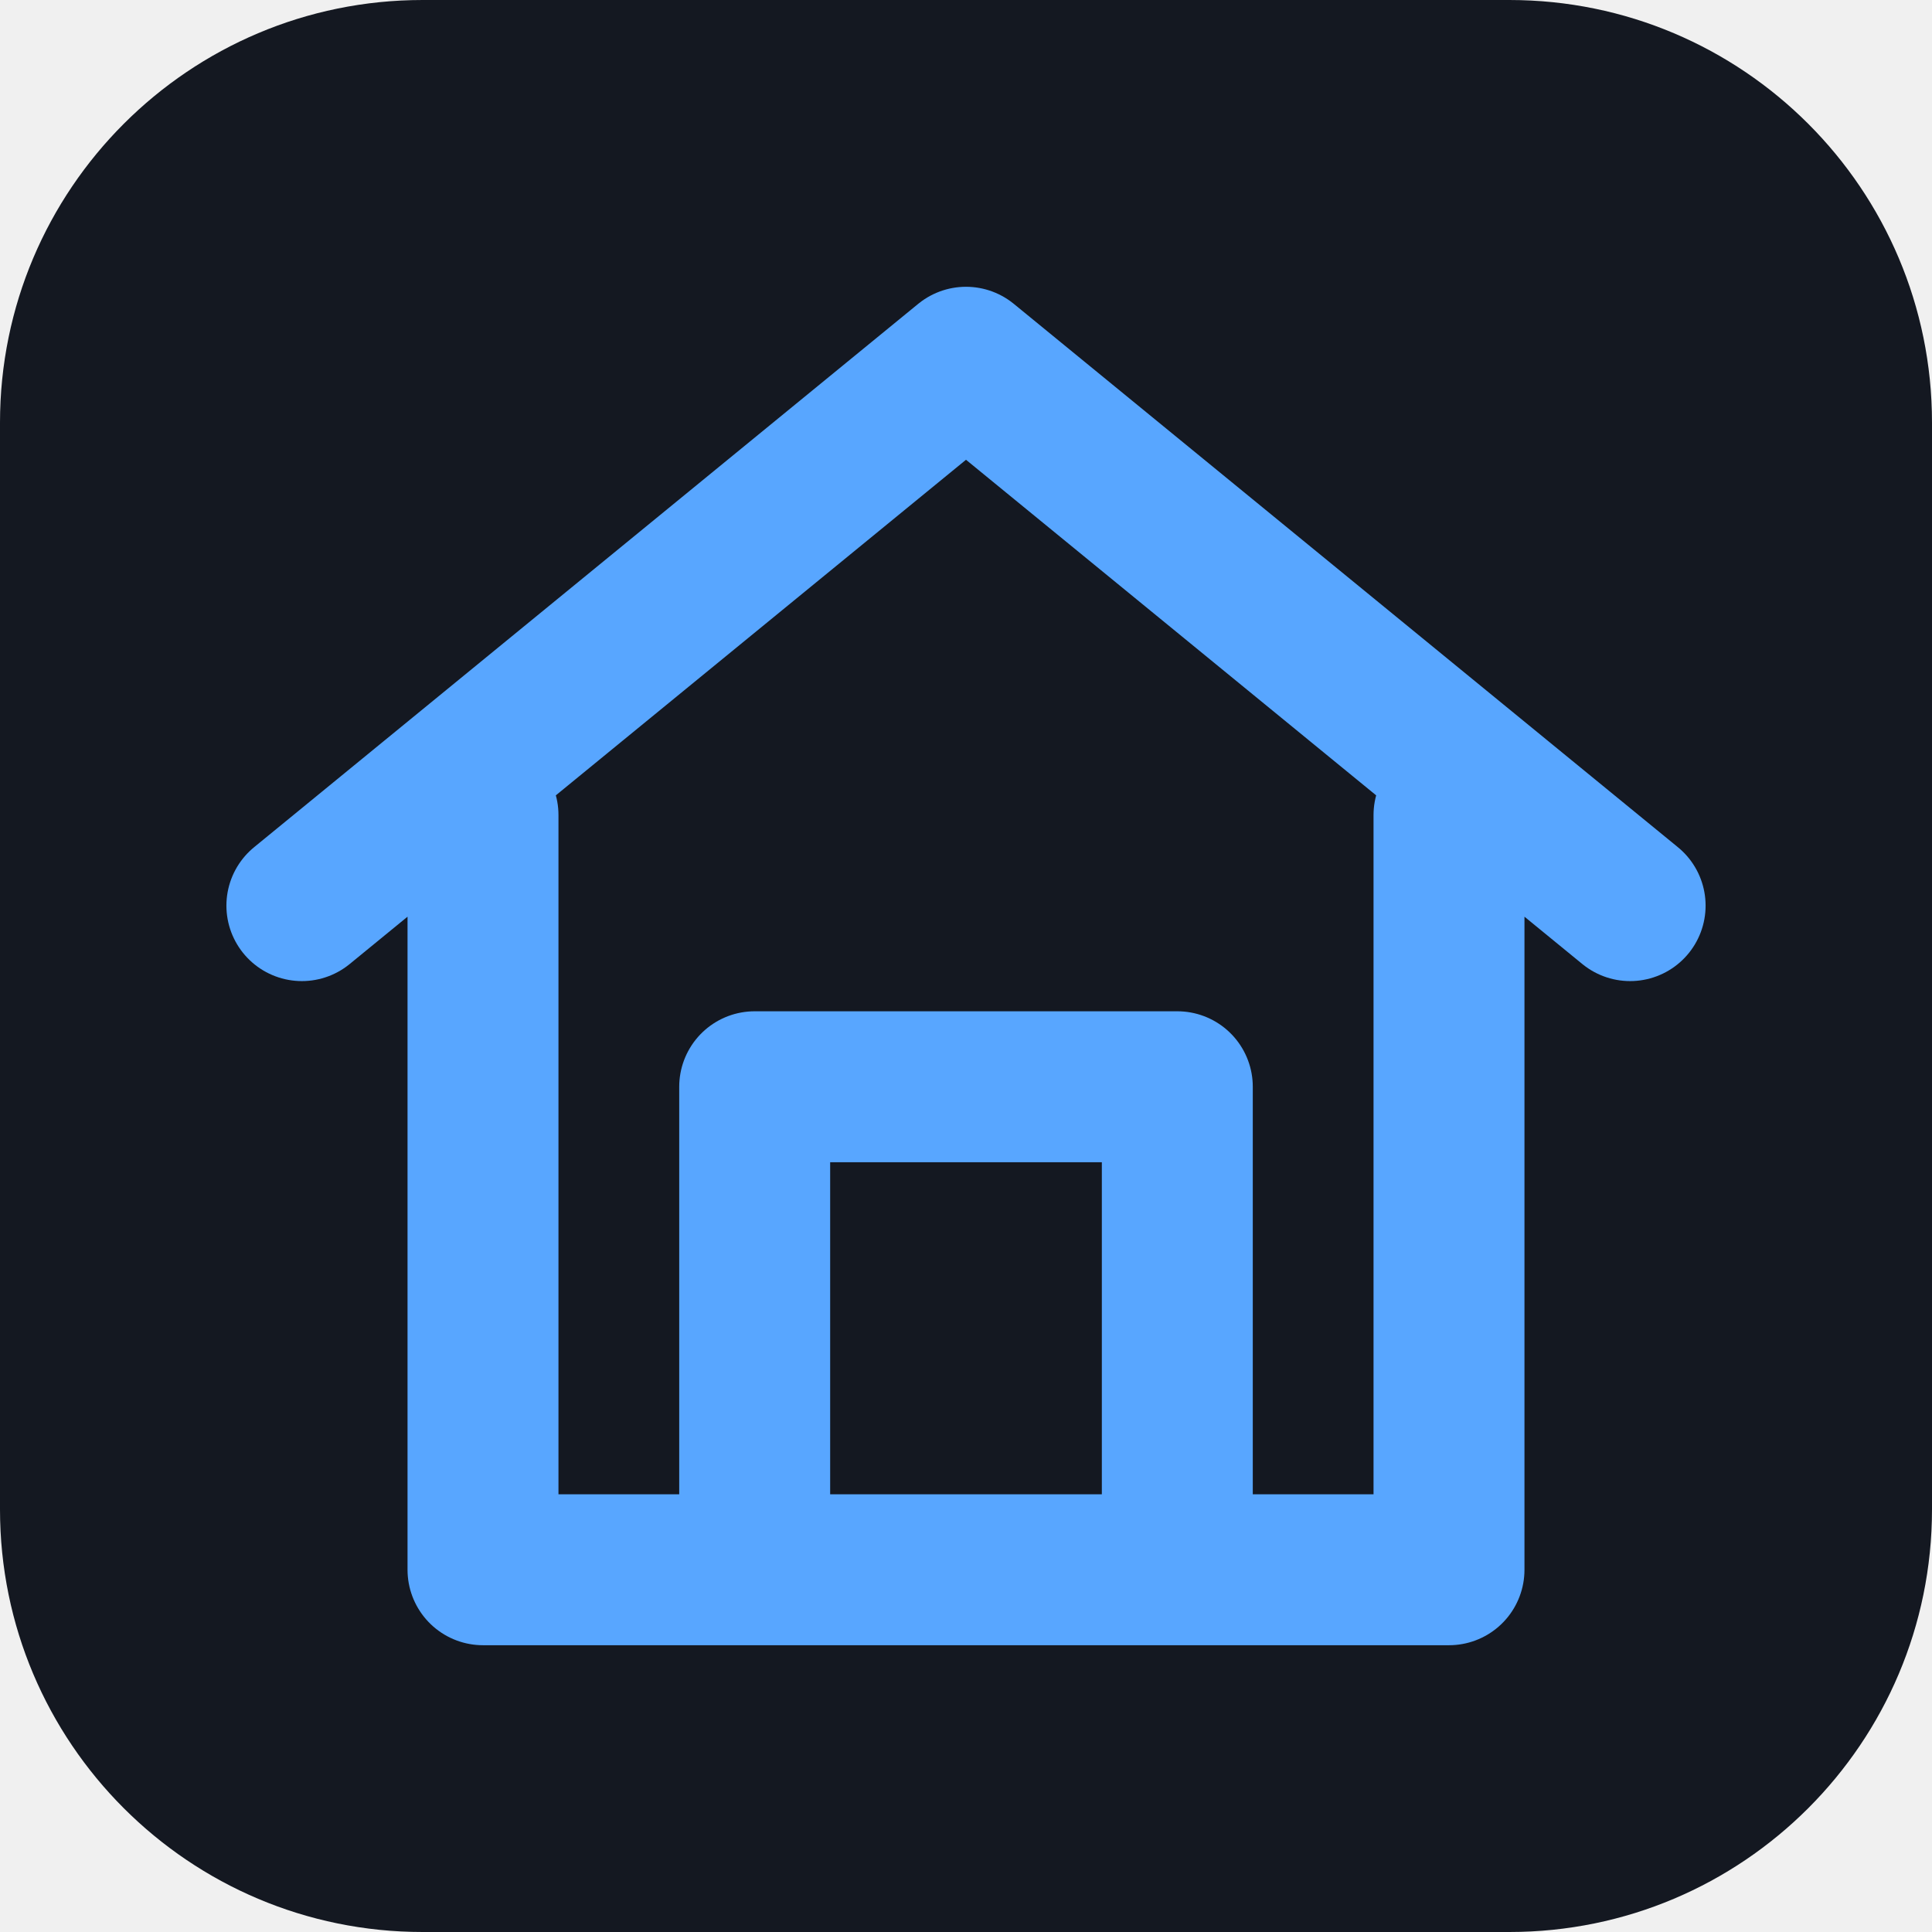
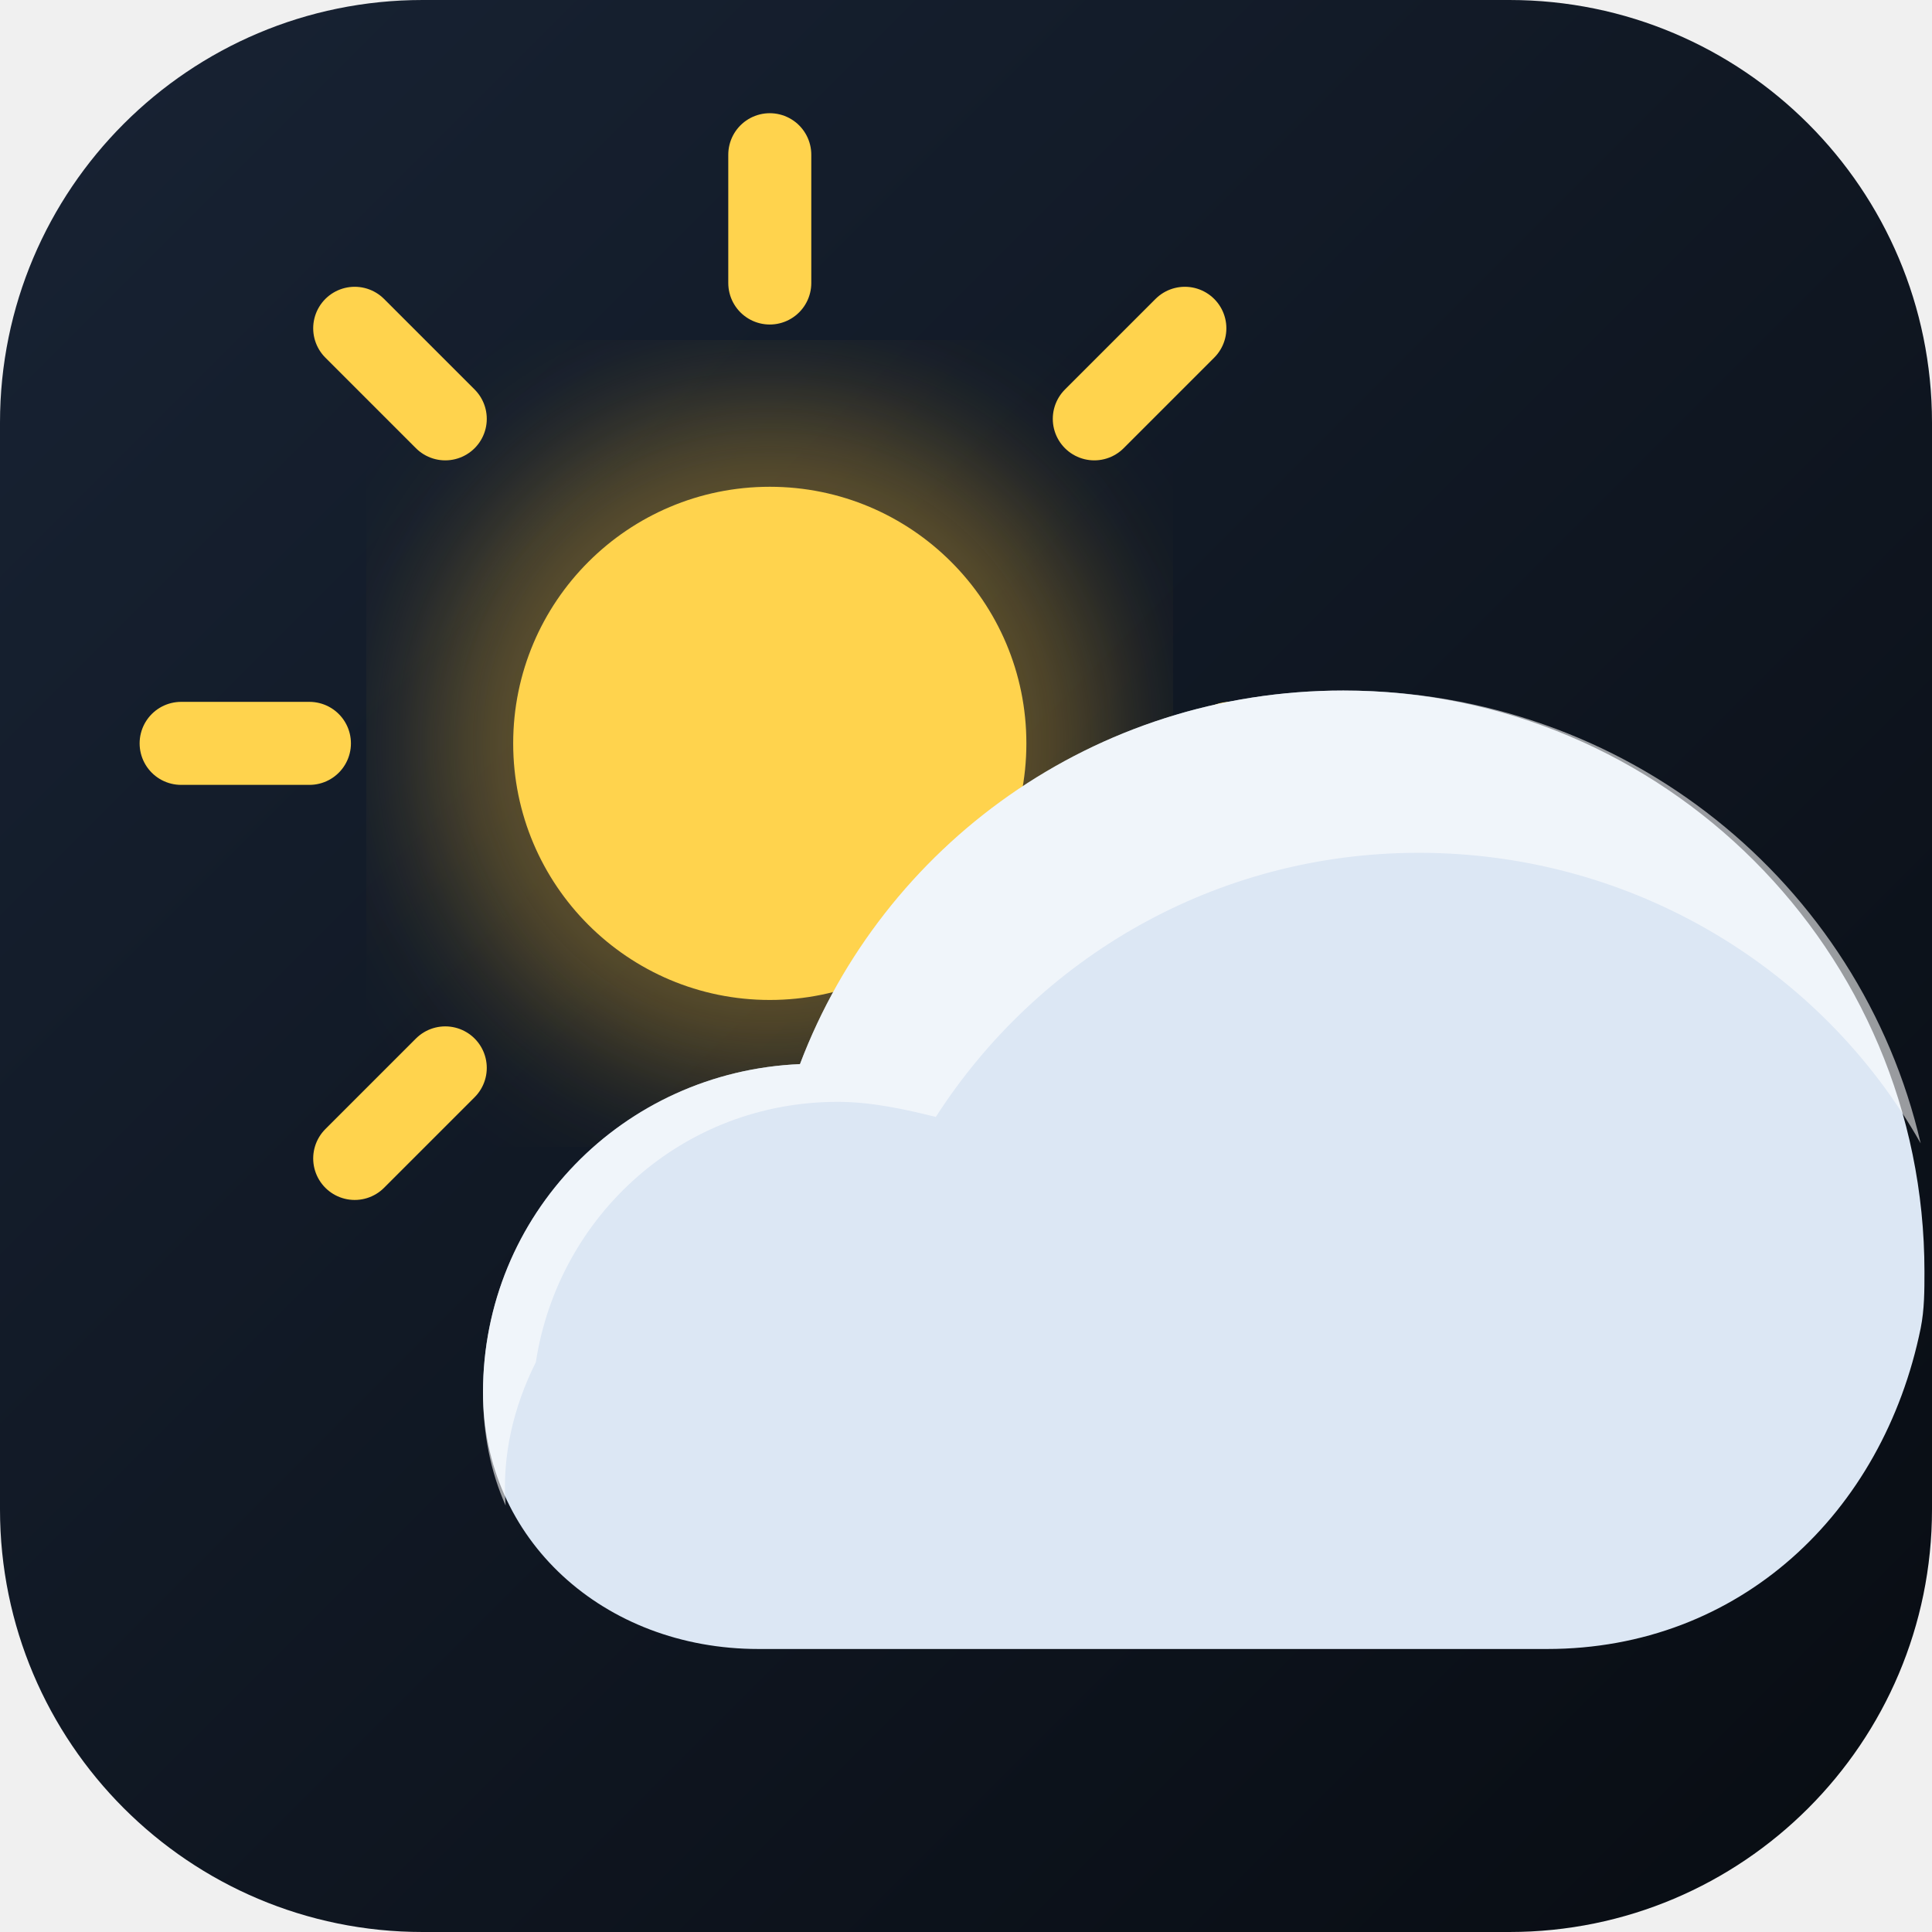
- <svg xmlns="http://www.w3.org/2000/svg" viewBox="0 0 64 64">
-   <rect width="64" height="64" rx="14" fill="#141821" />
-   <path d="M10 30 32 12l22 18M16 27v25h32V27M25 52V36h14v16" fill="none" stroke="#58a6ff" stroke-width="5" stroke-linecap="round" stroke-linejoin="round" />
+ <svg xmlns="http://www.w3.org/2000/svg" viewBox="0 0 512 512">
+   <defs>
+     <linearGradient id="background" x1="0" y1="0" x2="1" y2="1">
+       <stop offset="0" stop-color="#182334" />
+       <stop offset="1" stop-color="#080c12" />
+     </linearGradient>
+     <filter id="glow">
+       <feGaussianBlur stdDeviation="18" />
+     </filter>
+   </defs>
+   <rect width="512" height="512" rx="112" fill="url(#background)" />
+   <circle cx="204" cy="197" r="89" fill="#f8bd36" opacity=".34" filter="url(#glow)" />
+   <circle cx="204" cy="197" r="68" fill="#ffd34d" />
+   <g stroke="#ffd34d" stroke-width="22" stroke-linecap="round">
+     <path d="M204 75v-34M204 353v-34M82 197H48M360 197h-34M118 111 94 87M314 307l-24-24M118 283l-24 24M314 87l-24 24" />
+   </g>
+   <path d="M128 369c0-47 37-85 84-87 22-58 78-99 144-99 85 0 154 69 154 154 0 5 0 10-1 15-10 49-48 85-99 85H201c-41 0-73-29-73-68Z" fill="#dce7f4" />
+   <path d="M142 361c6-39 39-69 80-69 9 0 18 2 26 4 27-42 74-70 128-70 57 0 107 31 133 77-16-69-78-120-153-120-66 0-122 41-144 99-47 2-84 40-84 87 0 11 2 21 6 30-1-13 2-26 8-38Z" fill="#ffffff" opacity=".58" />
</svg>
